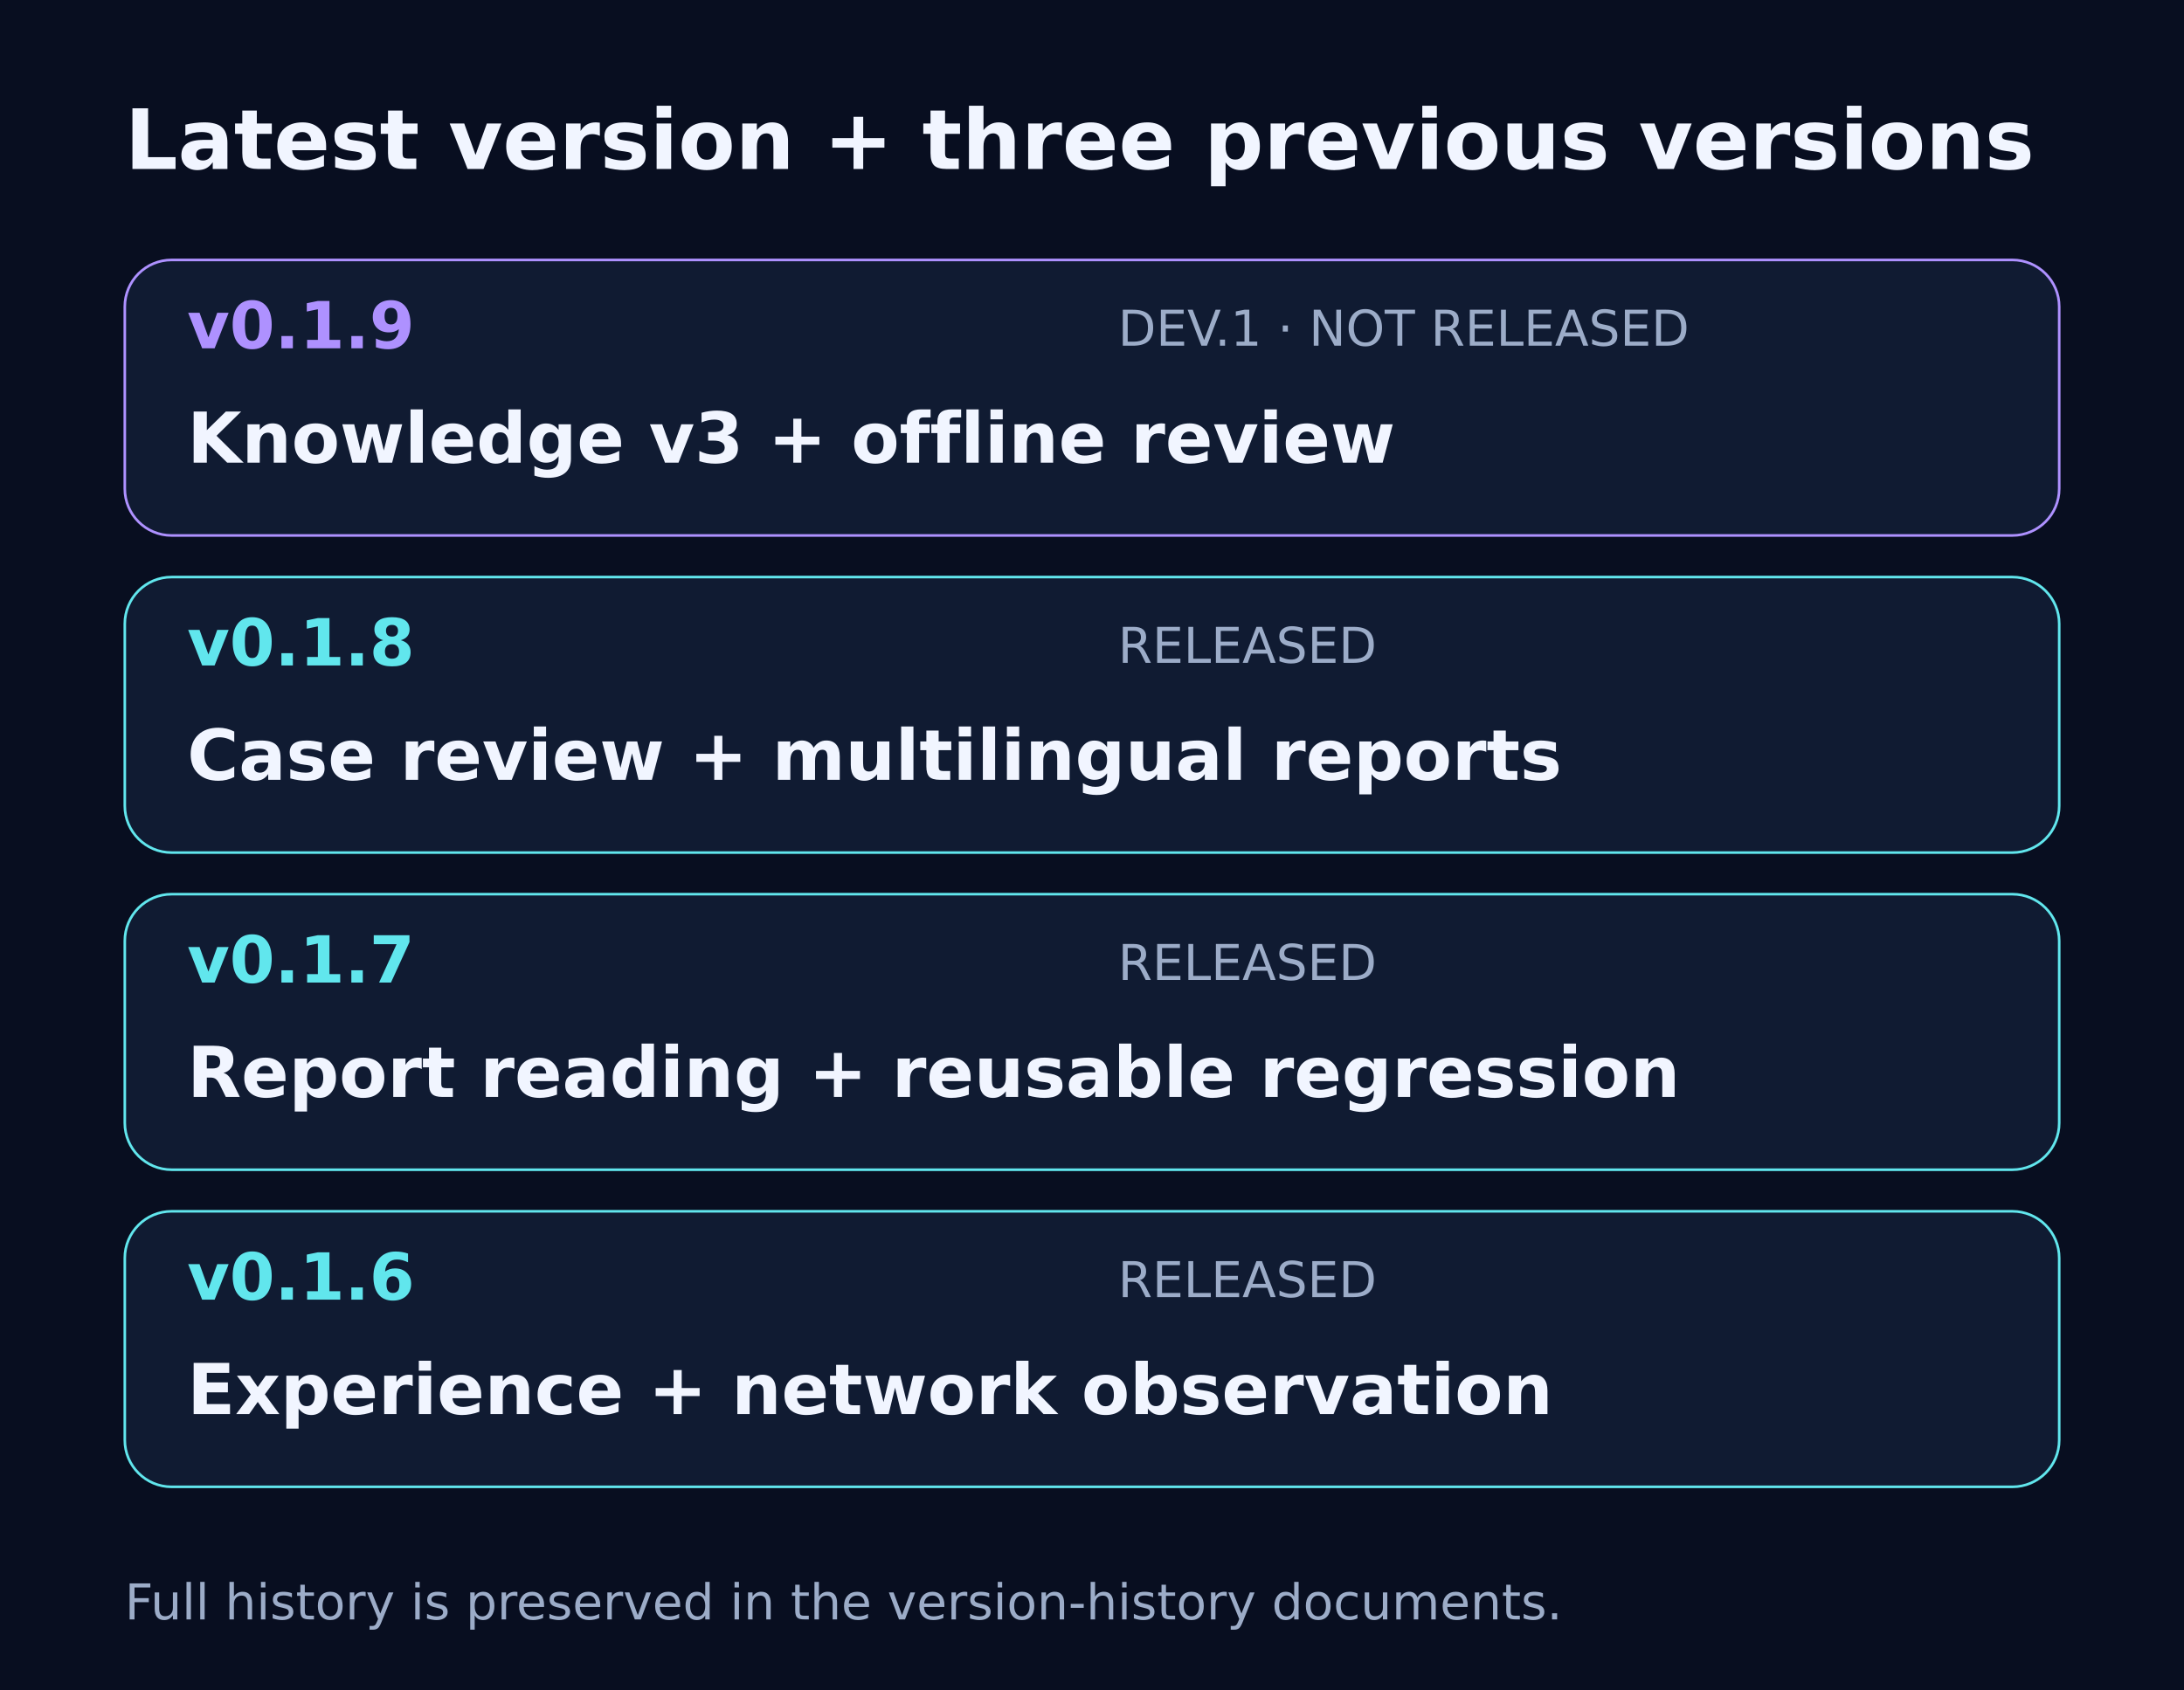
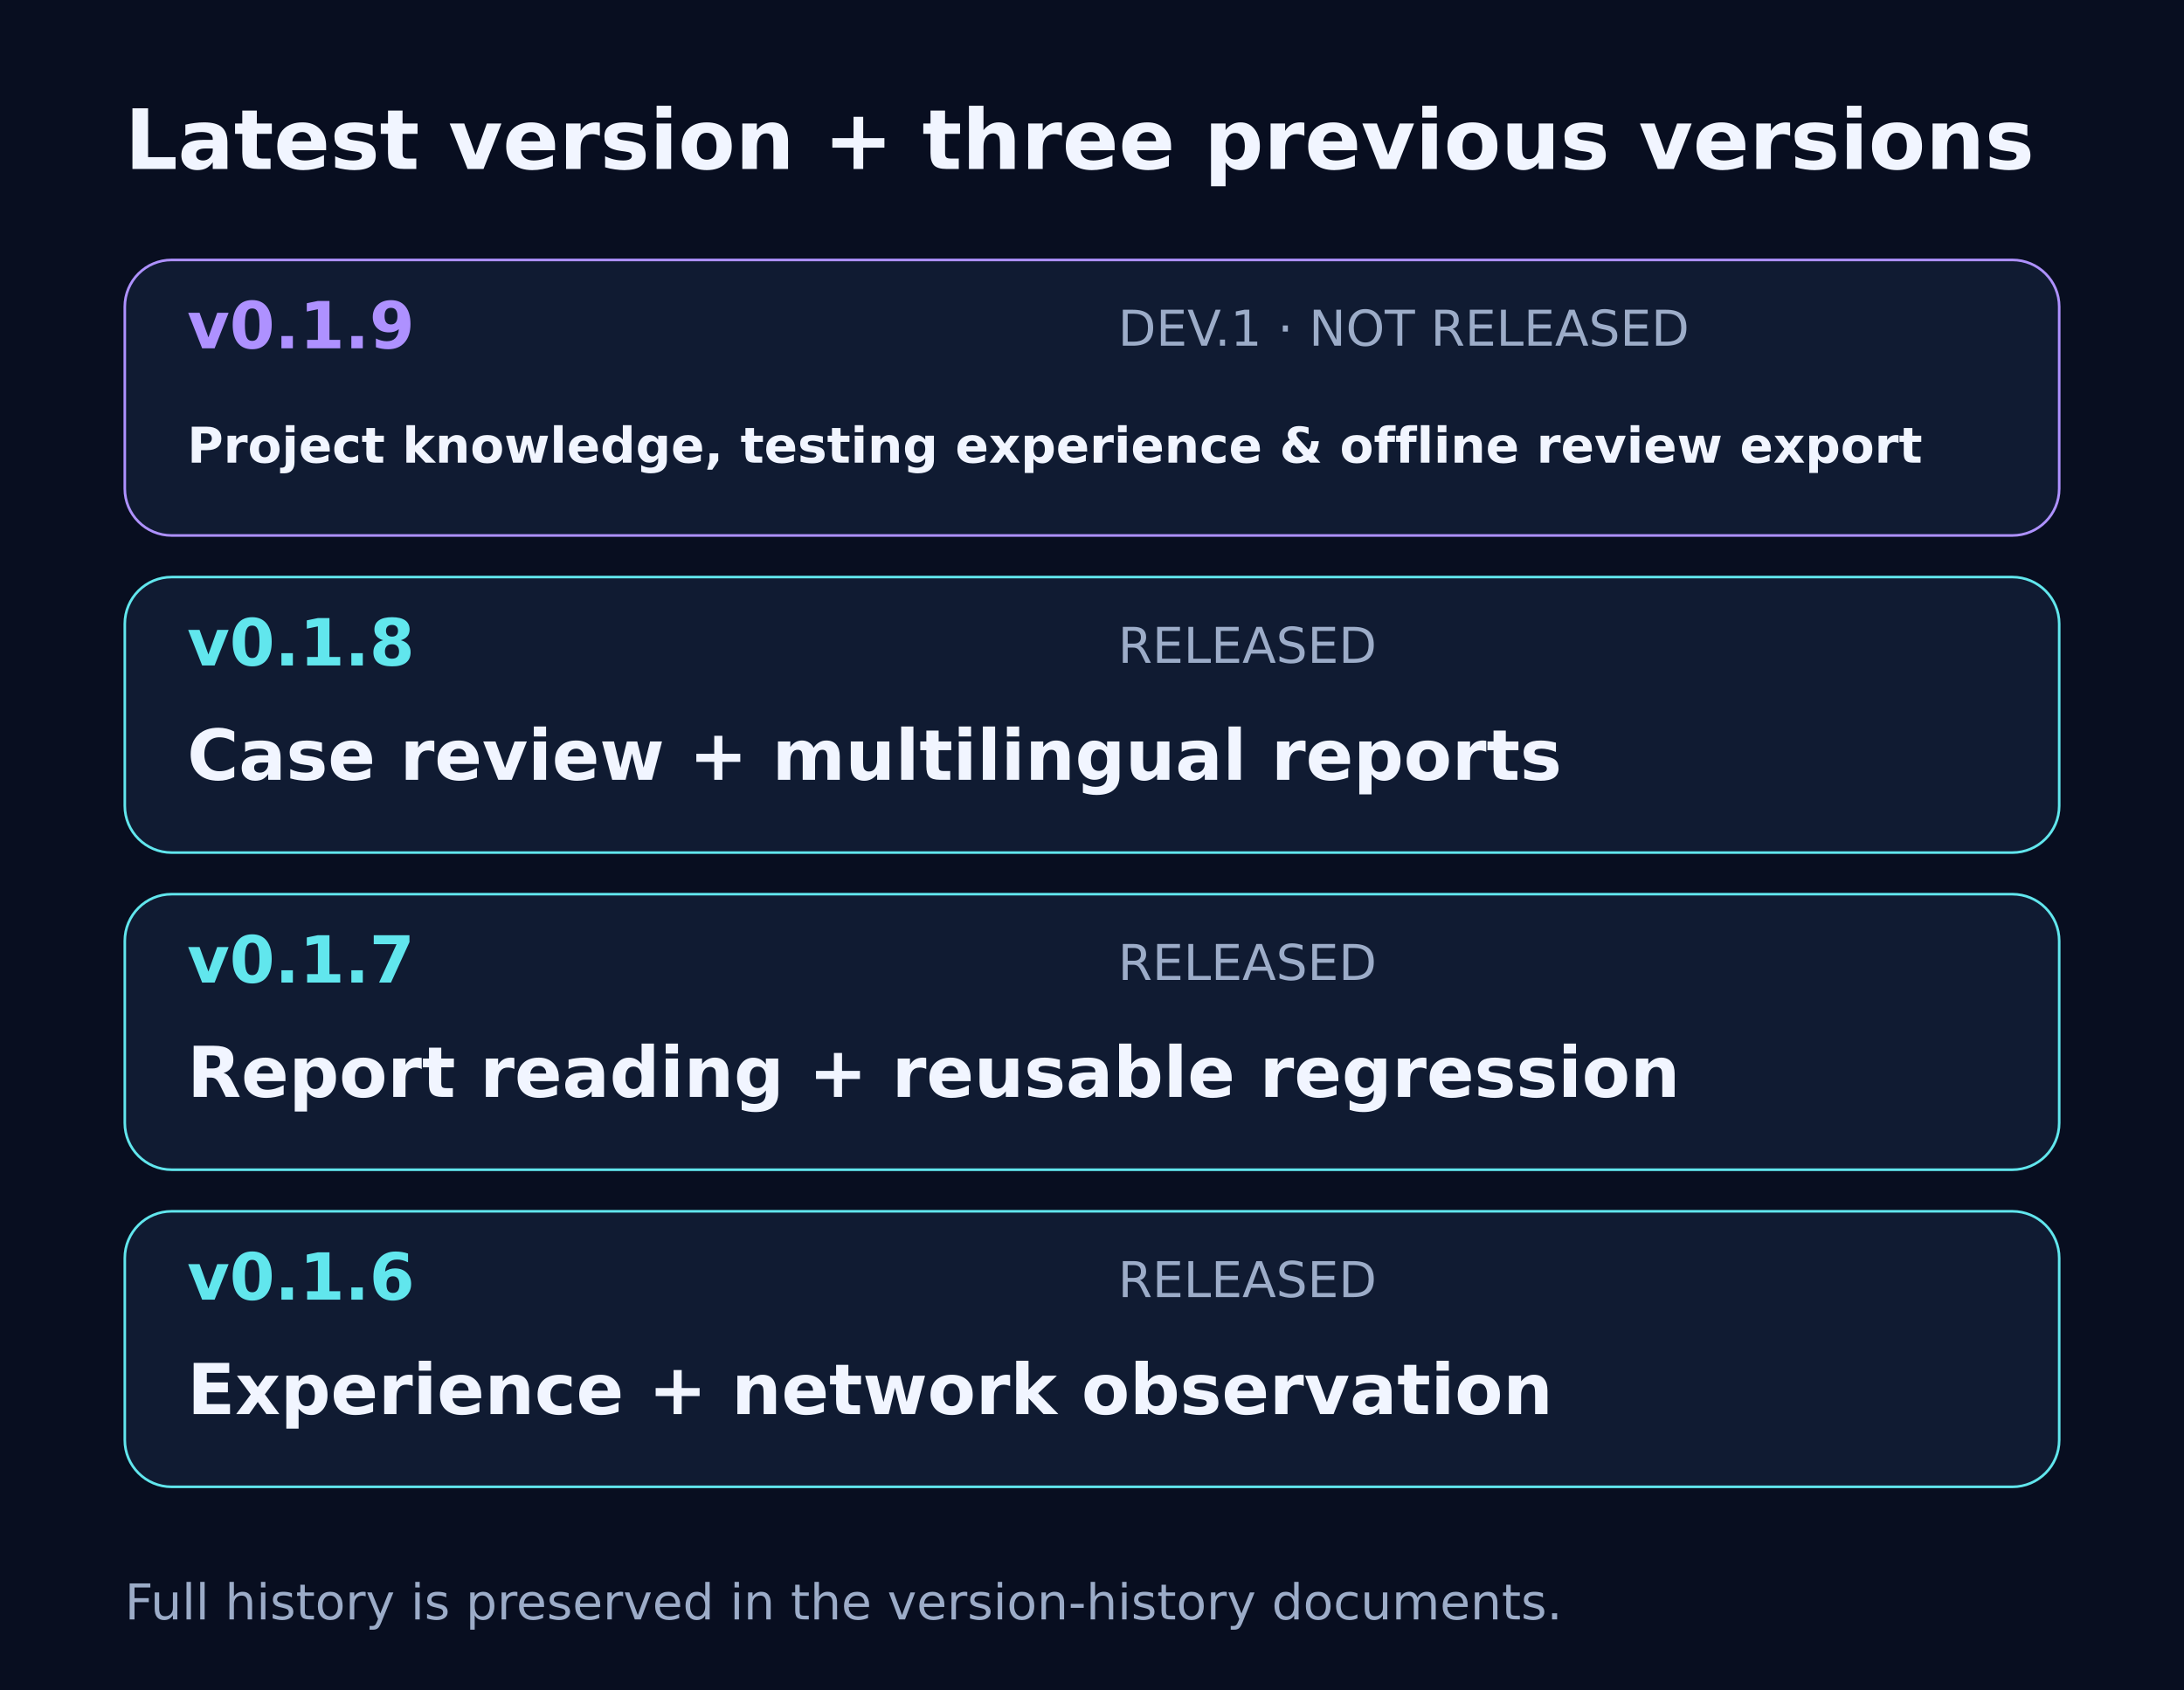
<svg xmlns="http://www.w3.org/2000/svg" width="840" height="650" viewBox="0 0 840 650" role="img" aria-label="Latest four versions — README overview">
  <defs>
    <linearGradient id="g">
      <stop stop-color="#61e6ed" />
      <stop offset="1" stop-color="#ae91ff" />
    </linearGradient>
    <marker id="arrow" markerWidth="8" markerHeight="8" refX="7" refY="4" orient="auto">
      <path d="M0,0 L8,4 L0,8" fill="#61e6ed" />
    </marker>
  </defs>
  <g font-family="DejaVu Sans, Noto Sans CJK SC, sans-serif">
    <rect x="0" y="0" width="840" height="650" rx="0" fill="#080e20" stroke="#080e20" />
    <path d="M0,2 H840" stroke="url(#g)" stroke-width="4" />
    <text x="48" y="65" font-size="32" fill="#f1f5ff" font-weight="700">Latest version + three previous versions</text>
    <rect x="48" y="100" width="744" height="106" rx="18" fill="#101b32" stroke="#ae91ff" />
    <text x="72" y="134" font-size="25" fill="#ae91ff" font-weight="700">v0.1.9</text>
    <text x="430" y="133" font-size="19" fill="#9cacc8" font-weight="400">DEV.1 · NOT RELEASED</text>
-     <text x="72" y="178" font-size="27" fill="#f1f5ff" font-weight="700">Knowledge v3 + offline review</text>
+     <text x="72" y="178" font-size="19" fill="#f1f5ff" font-weight="700">Project knowledge, testing experience &amp; offline review export</text>
    <rect x="48" y="222" width="744" height="106" rx="18" fill="#101b32" stroke="#61e6ed" />
    <text x="72" y="256" font-size="25" fill="#61e6ed" font-weight="700">v0.1.8</text>
    <text x="430" y="255" font-size="19" fill="#9cacc8" font-weight="400">RELEASED</text>
    <text x="72" y="300" font-size="27" fill="#f1f5ff" font-weight="700">Case review + multilingual reports</text>
    <rect x="48" y="344" width="744" height="106" rx="18" fill="#101b32" stroke="#61e6ed" />
    <text x="72" y="378" font-size="25" fill="#61e6ed" font-weight="700">v0.1.7</text>
    <text x="430" y="377" font-size="19" fill="#9cacc8" font-weight="400">RELEASED</text>
    <text x="72" y="422" font-size="27" fill="#f1f5ff" font-weight="700">Report reading + reusable regression</text>
    <rect x="48" y="466" width="744" height="106" rx="18" fill="#101b32" stroke="#61e6ed" />
    <text x="72" y="500" font-size="25" fill="#61e6ed" font-weight="700">v0.1.6</text>
    <text x="430" y="499" font-size="19" fill="#9cacc8" font-weight="400">RELEASED</text>
    <text x="72" y="544" font-size="27" fill="#f1f5ff" font-weight="700">Experience + network observation</text>
    <text x="48" y="623" font-size="19" fill="#9cacc8" font-weight="400">Full history is preserved in the version-history documents.</text>
  </g>
</svg>
